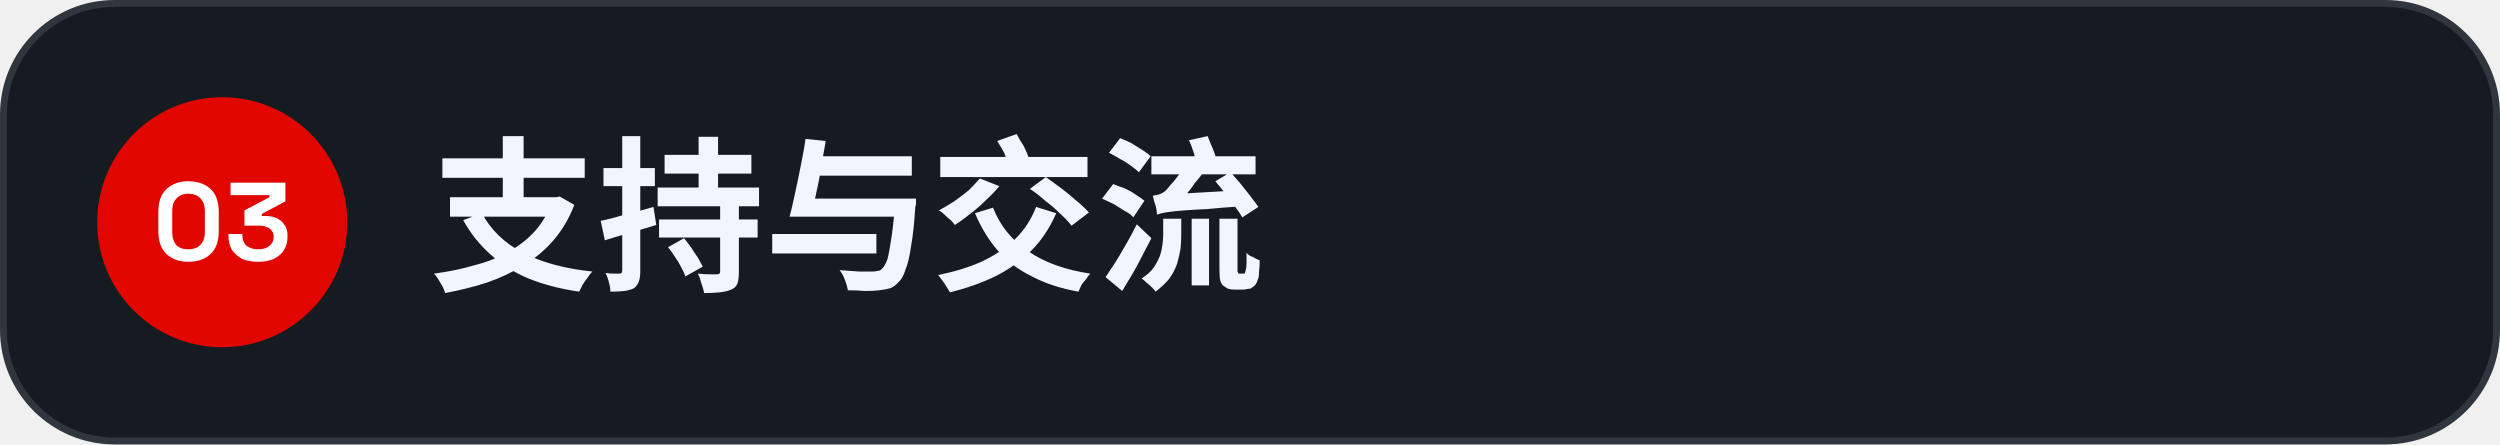
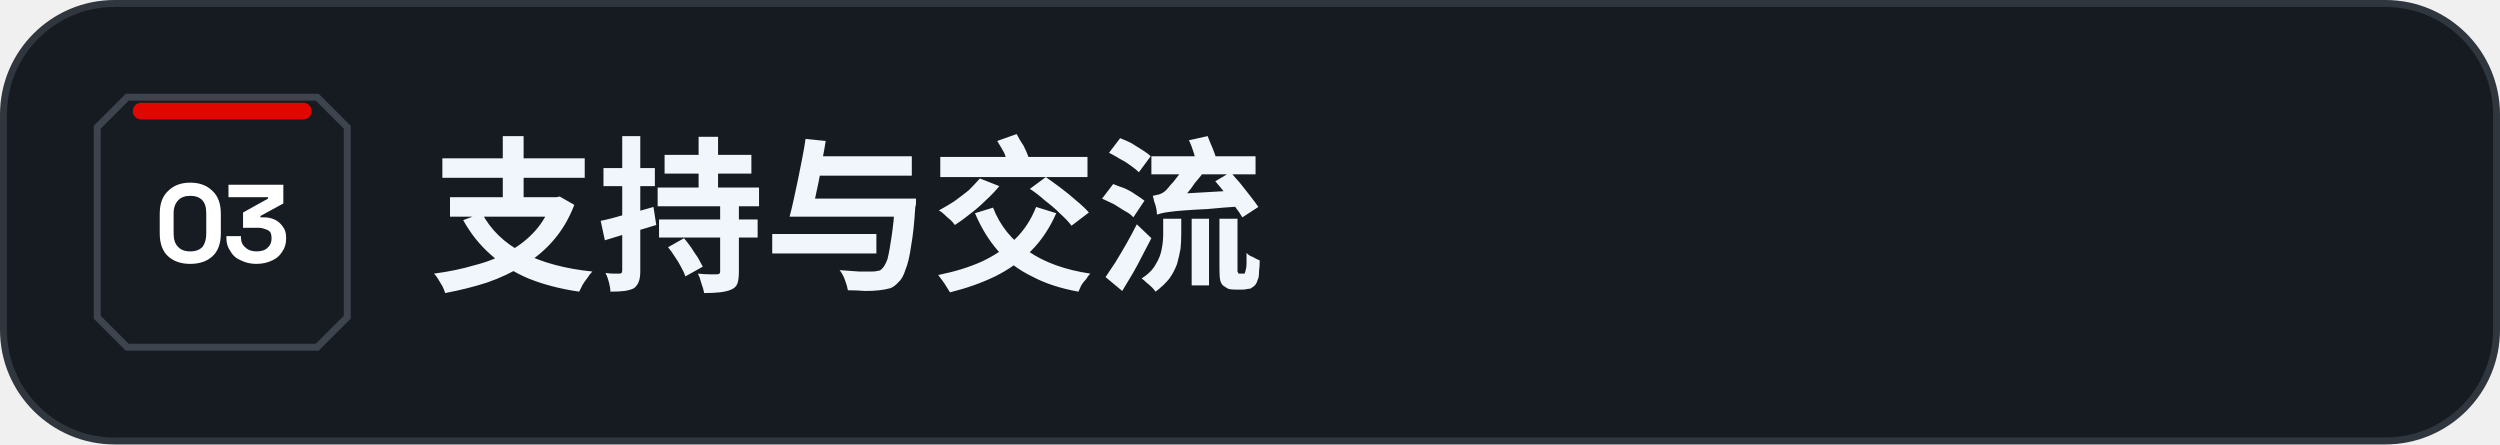
<svg xmlns="http://www.w3.org/2000/svg" width="480" height="85.333" viewBox="0 0 360 64" role="img" aria-label="支持与交流" font-family="-apple-system,BlinkMacSystemFont,'SF Pro Display','SF Pro Text','PingFang SC','Noto Sans CJK SC','Helvetica Neue',Arial,sans-serif">
  <defs />
  <rect x="0.5" y="0.5" width="359" height="63" rx="16" fill="#161b22" stroke="#30363d" />
-   <circle cx="32" cy="32" r="18" fill="#e10600" />
-   <path d="M27.1 37.7Q25.2 37.7 24 36.6Q22.8 35.5 22.8 33.3V30.5Q22.8 28.3 24 27.2Q25.2 26.1 27.1 26.1Q29.1 26.1 30.3 27.2Q31.5 28.3 31.5 30.5V33.3Q31.5 35.5 30.3 36.6Q29.1 37.7 27.1 37.7ZM27.1 35.9Q28.3 35.9 28.9 35.2Q29.5 34.6 29.5 33.4V30.4Q29.5 29.2 28.8 28.5Q28.2 27.9 27.1 27.9Q26 27.9 25.4 28.6Q24.8 29.2 24.8 30.4V33.4Q24.8 34.6 25.4 35.3Q26 35.9 27.1 35.9Z M37.2 37.7Q35.9 37.7 34.9 37.3Q34 36.8 33.4 36Q32.9 35.1 32.9 34V33.7H34.9V33.9Q34.9 34.8 35.5 35.4Q36.2 35.9 37.2 35.9Q38.2 35.9 38.8 35.4Q39.4 34.9 39.4 34.2V34Q39.4 33.5 39.1 33.2Q38.8 32.8 38.4 32.7Q38 32.5 37.4 32.5H35.2V30.3L38.8 28.4V28.1H33.2V26.3H41.1V29L37.7 30.8V31.1H38.3Q39.1 31.1 39.8 31.4Q40.5 31.7 40.9 32.3Q41.4 32.9 41.4 33.9V34.1Q41.4 35.2 40.9 36Q40.4 36.8 39.4 37.3Q38.4 37.7 37.2 37.7Z" fill="#ffffff" />
+   <g data-racing-icon="pitboard">
+     <path d="M18.32 14.0 H45.68 L50.0 18.32 V45.68 L45.68 50.0 H18.32 L14.0 45.68 V18.32 Z" fill="#171b22" stroke="#3d444d" stroke-width="1" />
+     <path d="M20.32 16.0 H43.68" fill="none" stroke="#e10600" stroke-width="2.4" stroke-linecap="round" />
+     <path d="M27.4 38Q25.4 38 24.2 36.9Q23 35.8 23 33.6V30.8Q23 28.6 24.2 27.5Q25.4 26.3 27.4 26.3Q29.4 26.3 30.6 27.5Q31.8 28.6 31.8 30.8V33.6Q31.8 35.8 30.6 36.9Q29.4 38 27.4 38ZM27.4 36.2Q28.6 36.2 29.2 35.5Q29.7 34.8 29.7 33.6V30.7Q29.7 29.4 29.1 28.8Q28.5 28.2 27.4 28.2Q26.3 28.2 25.7 28.8Q25 29.5 25 30.7V33.6Q25 34.9 25.6 35.5Q26.2 36.2 27.4 36.2Z M36.9 38Q35.7 38 34.7 37.5Q33.7 37.1 33.2 36.2Q32.6 35.4 32.6 34.3V34H34.7V34.2Q34.7 35.1 35.3 35.6Q35.9 36.2 36.9 36.2Q38 36.2 38.5 35.7Q39.1 35.2 39.1 34.4V34.3Q39.1 33.7 38.9 33.4Q38.6 33.1 38.2 33Q37.7 32.8 37.2 32.8H35V30.6L38.6 28.6V28.4H32.9V26.6H40.8V29.3L37.5 31.1V31.3H38.1Q38.8 31.3 39.5 31.6Q40.2 31.9 40.7 32.6Q41.2 33.2 41.2 34.2V34.4Q41.2 35.5 40.6 36.3Q40.1 37.1 39.2 37.5Q38.2 38 36.9 38Z" fill="#ffffff" />
+   </g>
  <path d="M69.4 30.7Q71.3 34.3 75.3 36.4Q79.4 38.5 85.3 39.1Q84.9 39.5 84.6 40Q84.2 40.5 83.9 41Q83.6 41.6 83.4 42Q79.3 41.4 76.1 40.1Q73 38.8 70.7 36.7Q68.3 34.6 66.7 31.7ZM64.8 28.4H80.2V31.2H64.8ZM63.7 22.8H84.2V25.6H63.7ZM72.4 19.6H75.4V29.7H72.4ZM79.5 28.4H80.1L80.6 28.3L82.7 29.5Q81.6 32.4 79.7 34.6Q77.9 36.7 75.4 38.2Q73 39.7 70.1 40.7Q67.3 41.6 64.1 42.2Q64 41.8 63.7 41.2Q63.4 40.7 63.1 40.2Q62.8 39.7 62.5 39.4Q65.6 39 68.3 38.2Q71.1 37.5 73.3 36.2Q75.5 35 77.1 33.2Q78.7 31.4 79.5 28.9Z M95.7 22.3H108.2V25H95.7ZM94.9 31.6H109.1V34.2H94.9ZM94.7 27H109.3V29.7H94.7ZM100.6 19.7H103.4V28.4H100.6ZM103.7 29.2H106.4V39.1Q106.4 40.2 106.2 40.8Q106 41.4 105.3 41.7Q104.6 42 103.6 42.1Q102.7 42.2 101.4 42.2Q101.3 41.6 101 40.8Q100.8 40 100.5 39.4Q101.4 39.5 102.2 39.5Q103 39.5 103.2 39.5Q103.5 39.5 103.6 39.4Q103.7 39.3 103.7 39.1ZM96.2 35.6 98.5 34.3Q99 34.9 99.5 35.6Q100 36.4 100.5 37.1Q100.9 37.8 101.2 38.4L98.7 39.8Q98.5 39.2 98.1 38.5Q97.7 37.7 97.2 37Q96.7 36.2 96.2 35.6ZM86.5 31.8Q88 31.5 90 30.9Q92.1 30.4 94.1 29.8L94.5 32.4Q92.6 33 90.7 33.5Q88.7 34.1 87.1 34.6ZM86.9 24.2H94.3V26.8H86.9ZM89.6 19.6H92.2V39Q92.2 40 92 40.5Q91.8 41.1 91.3 41.5Q90.7 41.8 89.9 41.9Q89.1 42 87.9 42Q87.9 41.5 87.7 40.7Q87.5 39.9 87.2 39.3Q87.8 39.4 88.4 39.4Q89 39.4 89.2 39.4Q89.4 39.4 89.5 39.3Q89.6 39.2 89.6 38.9Z M116.2 28.6H129.6V31.2H116.2ZM117.3 22.5H131.3V25.3H117.3ZM111.2 33.7H126.2V36.5H111.2ZM129 28.6H131.9Q131.9 28.6 131.9 28.8Q131.9 29 131.9 29.3Q131.9 29.6 131.8 29.8Q131.6 33.2 131.2 35.4Q130.9 37.6 130.4 38.8Q130 40.1 129.4 40.6Q128.8 41.3 128.2 41.5Q127.5 41.7 126.6 41.8Q125.8 41.9 124.6 41.9Q123.4 41.8 122.1 41.8Q122 41.2 121.7 40.4Q121.4 39.5 120.9 38.9Q122.4 39 123.7 39.1Q125 39.1 125.6 39.1Q126.1 39.1 126.4 39Q126.7 39 126.9 38.8Q127.4 38.4 127.8 37.3Q128.1 36.1 128.4 34Q128.7 32 128.9 29ZM116 20 118.9 20.3Q118.7 21.6 118.4 23.1Q118.2 24.6 117.9 26.1Q117.6 27.5 117.3 28.9Q117 30.2 116.8 31.2L113.7 31.2Q114 30.1 114.3 28.7Q114.6 27.4 114.9 25.9Q115.2 24.4 115.5 22.9Q115.8 21.4 116 20Z M149.2 29.8 152.1 30.7Q150.7 33.9 148.5 36.1Q146.3 38.3 143.3 39.8Q140.4 41.2 136.8 42.1Q136.6 41.8 136.3 41.3Q136 40.8 135.7 40.4Q135.3 39.9 135.1 39.6Q138.6 38.9 141.3 37.7Q144.1 36.4 146.1 34.5Q148.1 32.6 149.2 29.8ZM141.1 25.7 143.9 26.8Q143.1 27.8 142 28.8Q140.9 29.9 139.7 30.8Q138.6 31.7 137.5 32.4Q137.3 32.1 136.9 31.7Q136.4 31.3 136 30.9Q135.6 30.5 135.2 30.3Q136.3 29.7 137.4 29Q138.5 28.2 139.5 27.4Q140.4 26.5 141.1 25.7ZM143 29.9Q144.5 33.8 148.1 36.2Q151.6 38.6 157 39.4Q156.7 39.7 156.4 40.2Q156 40.6 155.7 41.1Q155.5 41.6 155.3 42Q151.4 41.3 148.6 39.8Q145.7 38.4 143.7 36.1Q141.7 33.8 140.4 30.7ZM135.4 22.6H156.6V25.5H135.4ZM148.3 27.2 150.6 25.5Q151.6 26.2 152.8 27.1Q154 28 155 28.9Q156.1 29.8 156.8 30.6L154.3 32.5Q153.7 31.7 152.7 30.8Q151.7 29.8 150.5 28.9Q149.4 27.9 148.3 27.2ZM143.6 20.3 146.4 19.3Q146.8 20.1 147.4 21Q147.9 22 148.1 22.6L145.2 23.7Q145 23 144.6 22Q144.1 21.1 143.6 20.3Z M165.8 22.5H180.8V25.1H165.8ZM171.6 31.5H174.1V41.1H171.6ZM167.5 31.5H170.1V33.8Q170.1 34.7 170 35.8Q169.8 36.9 169.5 38Q169.1 39.1 168.4 40.1Q167.6 41.1 166.4 42Q166.2 41.7 165.9 41.4Q165.5 41 165.1 40.7Q164.7 40.3 164.4 40.1Q165.8 39.2 166.4 38.1Q167.1 37 167.3 35.8Q167.5 34.7 167.5 33.7ZM175 26.1 177.2 24.8Q177.8 25.5 178.6 26.4Q179.4 27.4 180.1 28.3Q180.8 29.2 181.2 29.8L178.9 31.3Q178.5 30.6 177.8 29.7Q177.2 28.8 176.4 27.8Q175.7 26.9 175 26.1ZM175.6 31.5H178.2V38.7Q178.2 38.9 178.2 39.1Q178.3 39.3 178.3 39.3Q178.3 39.4 178.4 39.4Q178.5 39.4 178.5 39.4Q178.6 39.4 178.7 39.4Q178.8 39.4 178.9 39.4Q179 39.4 179.1 39.4Q179.2 39.4 179.2 39.4Q179.3 39.3 179.4 38.8Q179.5 38.5 179.5 37.9Q179.5 37.2 179.5 36.4Q179.8 36.8 180.4 37Q180.9 37.3 181.4 37.5Q181.4 38.3 181.3 39.1Q181.3 40 181.1 40.3Q180.9 41.1 180.3 41.4Q180.1 41.6 179.7 41.6Q179.3 41.7 179 41.7Q178.7 41.7 178.4 41.7Q178 41.7 177.8 41.7Q177.3 41.7 176.9 41.6Q176.5 41.4 176.1 41.1Q175.8 40.8 175.7 40.3Q175.6 39.8 175.6 38.6ZM166.6 30.9Q166.6 30.5 166.5 30Q166.4 29.5 166.2 29Q166.1 28.5 166 28.2Q166.4 28.1 166.9 28Q167.5 27.8 167.9 27.4Q168.1 27.2 168.5 26.7Q169 26.2 169.5 25.5Q170 24.9 170.5 24.2Q171 23.6 171.3 23.2H174.5Q174 23.9 173.4 24.7Q172.8 25.5 172.1 26.3Q171.5 27.2 170.9 27.9Q170.3 28.6 169.8 29.2Q169.8 29.2 169.4 29.3Q169.1 29.4 168.7 29.6Q168.2 29.8 167.7 30Q167.3 30.2 167 30.4Q166.6 30.6 166.6 30.9ZM166.6 30.9 166.6 28.8 168.1 28 178.5 27.4Q178.5 27.9 178.7 28.6Q178.8 29.3 178.9 29.7Q175.9 29.9 173.9 30.1Q171.8 30.2 170.5 30.3Q169.2 30.4 168.5 30.5Q167.7 30.6 167.3 30.7Q166.9 30.8 166.6 30.9ZM171.2 20.2 173.9 19.6Q174.2 20.4 174.6 21.3Q175 22.3 175.2 23L172.4 23.7Q172.2 23 171.9 22Q171.6 21 171.2 20.2ZM159.7 22 161.3 19.9Q162.1 20.2 162.9 20.6Q163.7 21.1 164.5 21.6Q165.3 22.1 165.7 22.5L164 24.8Q163.6 24.4 162.9 23.9Q162.1 23.3 161.3 22.9Q160.5 22.4 159.7 22ZM158.7 28.6 160.3 26.5Q161 26.8 161.9 27.1Q162.8 27.5 163.5 28Q164.3 28.5 164.8 28.9L163.2 31.3Q162.8 30.8 162 30.4Q161.2 29.9 160.4 29.4Q159.5 29 158.7 28.6ZM159.2 39.9Q159.8 39 160.6 37.8Q161.4 36.5 162.2 35.1Q163 33.7 163.7 32.3L165.8 34.3Q165.2 35.5 164.5 36.8Q163.8 38.2 163.1 39.4Q162.3 40.7 161.6 41.9Z" fill="#f0f6fc" />
</svg>
